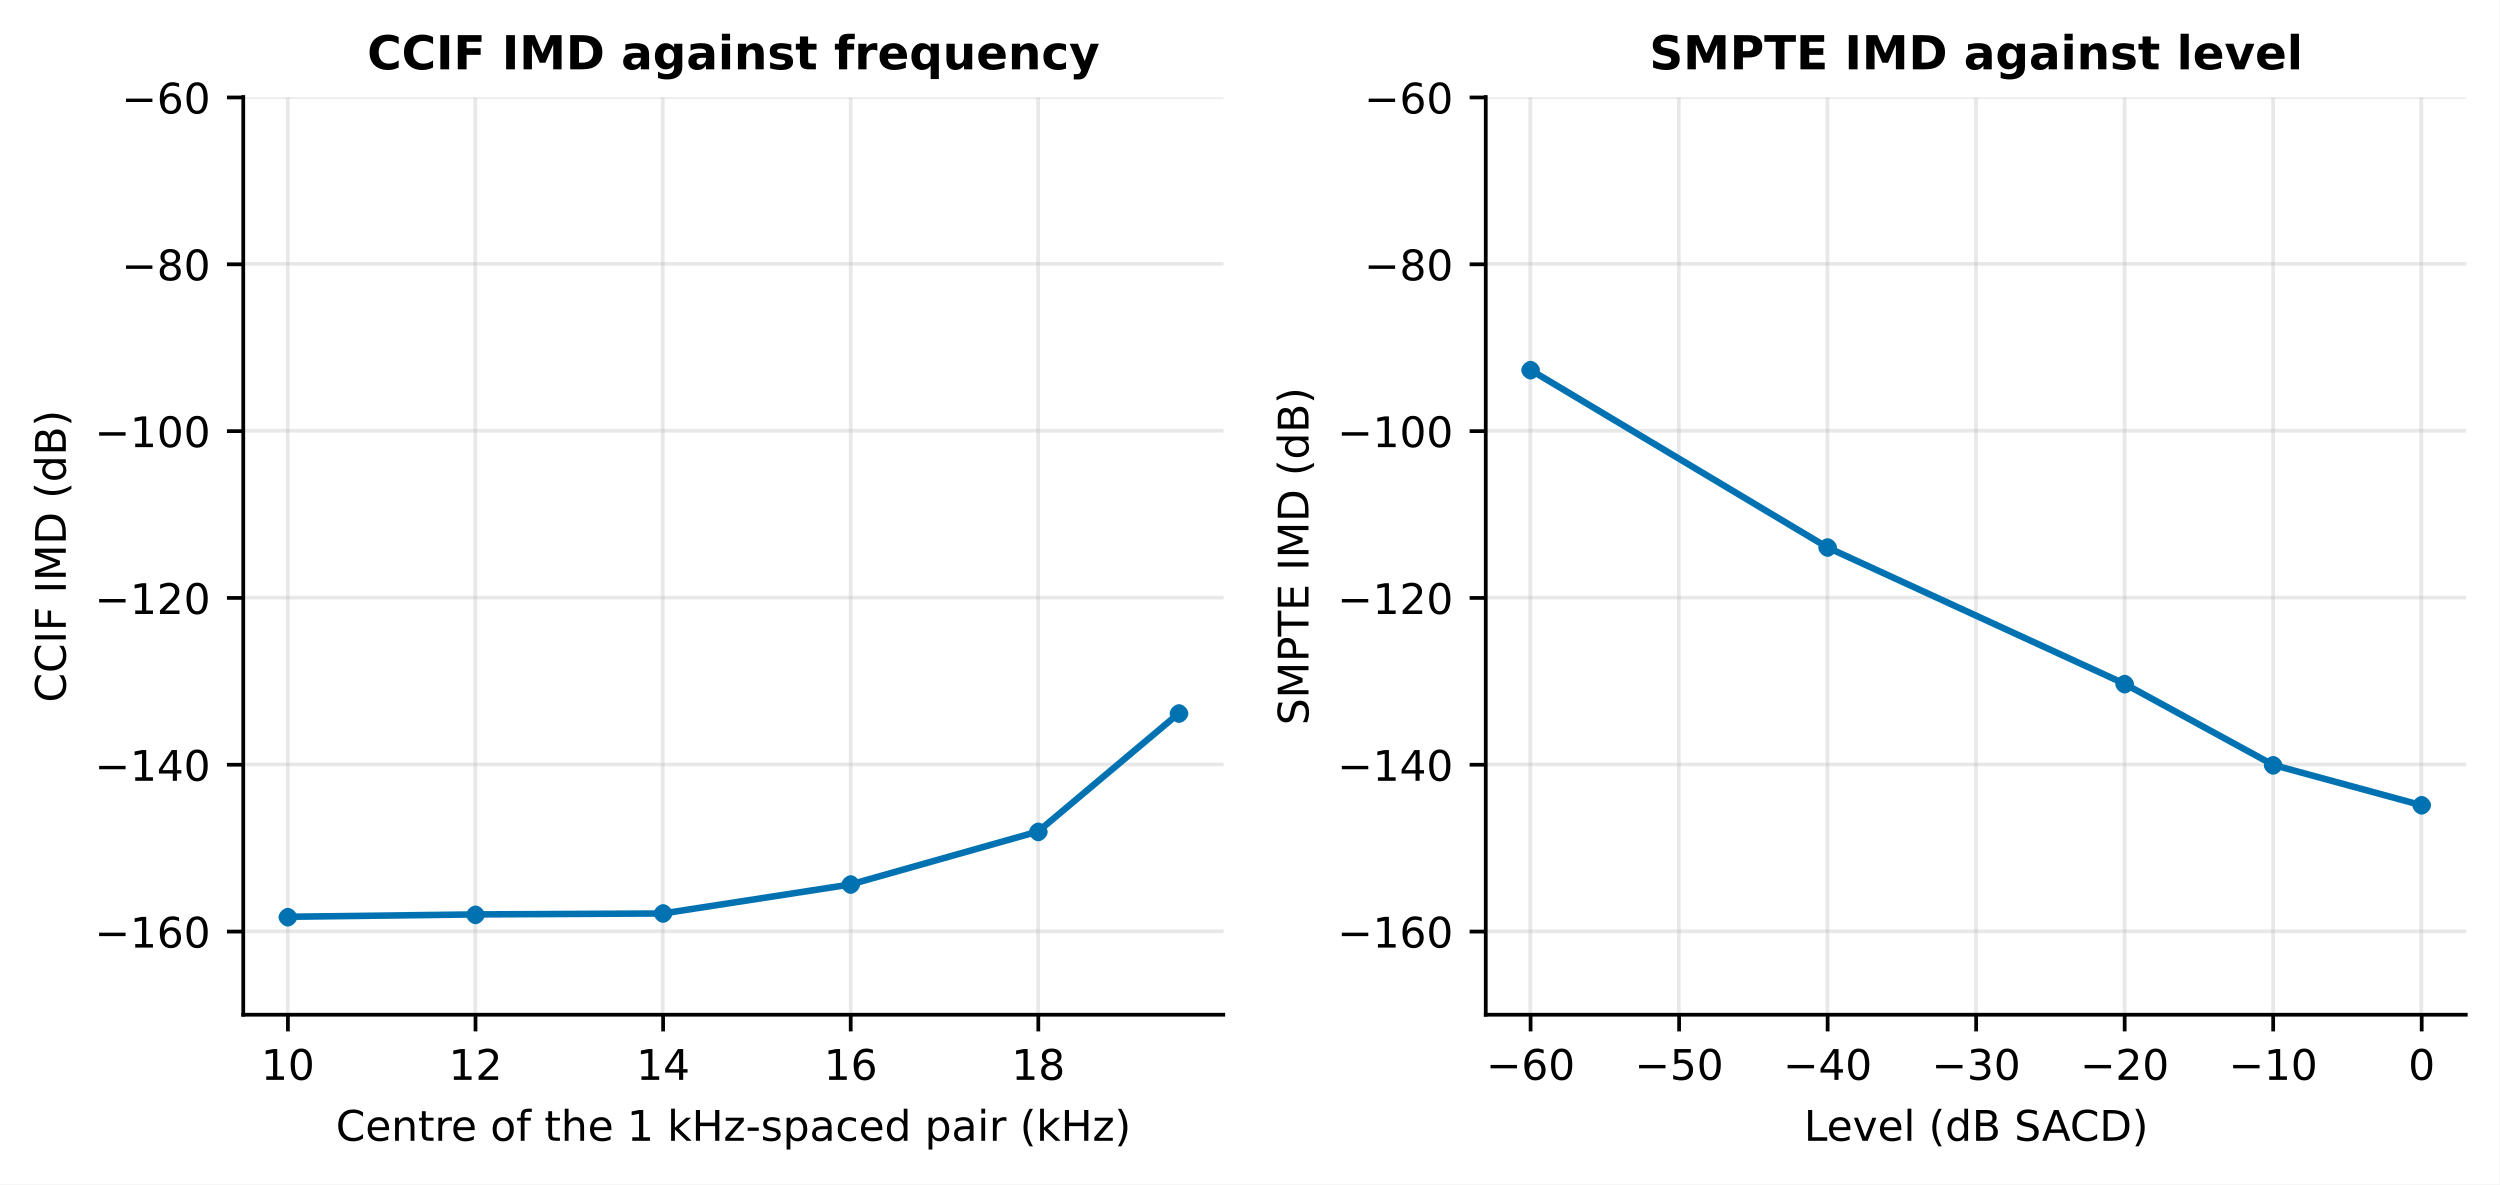
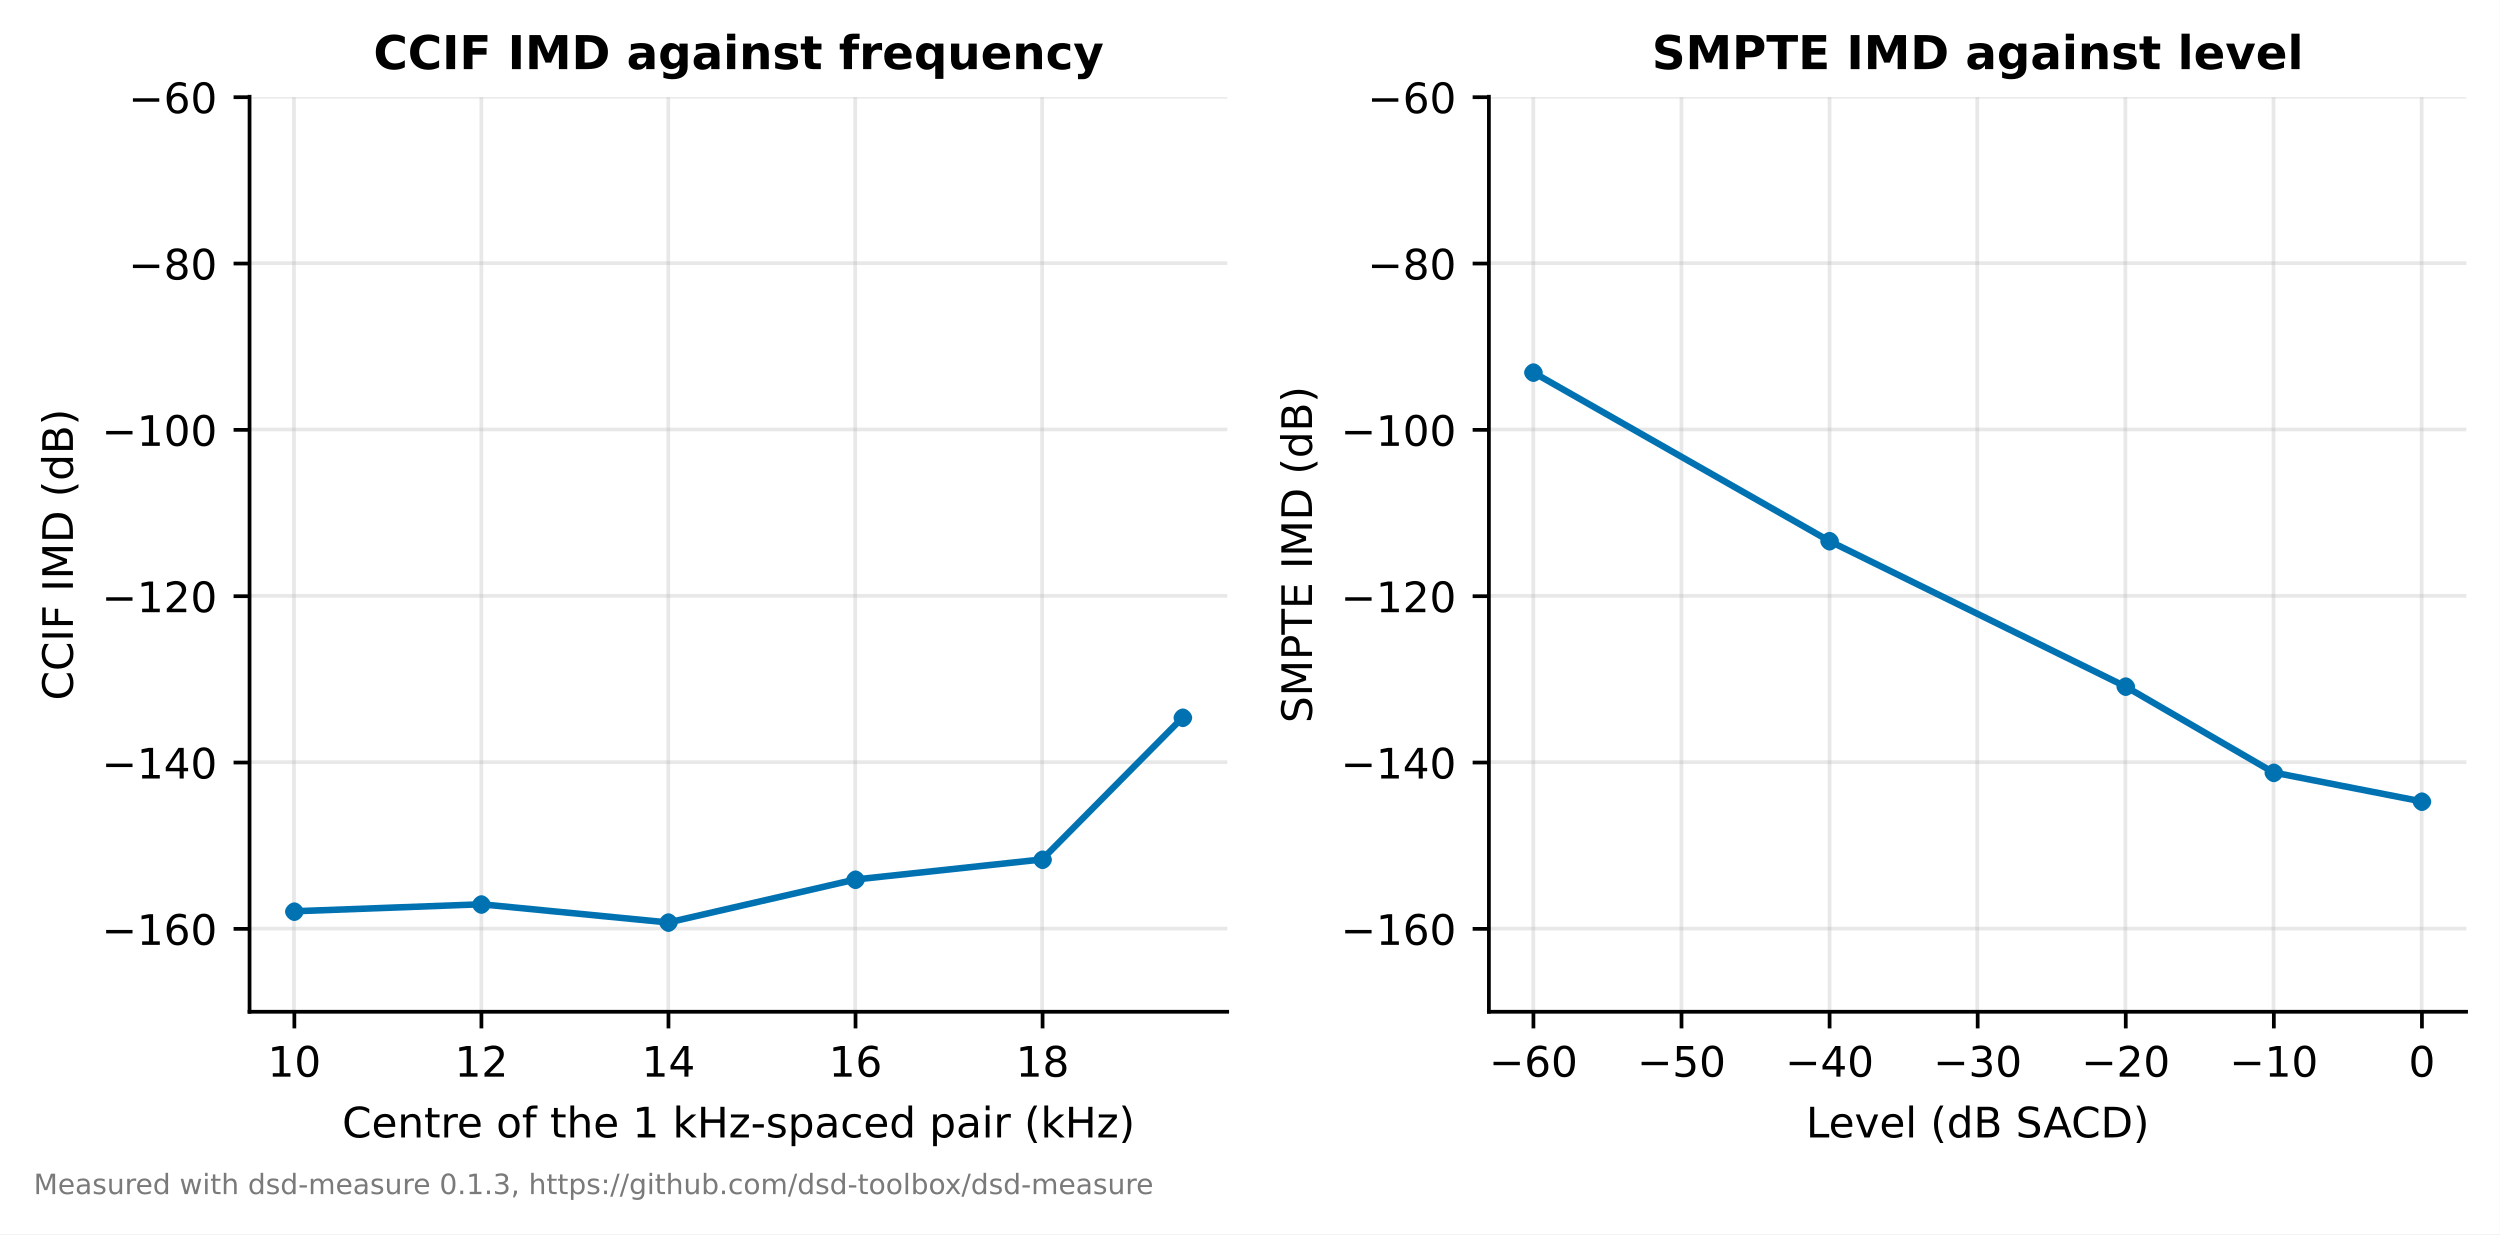
- <svg xmlns="http://www.w3.org/2000/svg" xmlns:xlink="http://www.w3.org/1999/xlink" width="533.399pt" height="252.757pt" viewBox="0 0 533.399 252.757" version="1.1">
+ <svg xmlns="http://www.w3.org/2000/svg" xmlns:xlink="http://www.w3.org/1999/xlink" width="534.96pt" height="264.159pt" viewBox="0 0 534.96 264.159" version="1.1">
  <defs>
    <style type="text/css">*{stroke-linejoin: round; stroke-linecap: butt}</style>
  </defs>
  <g id="figure_1">
    <g id="patch_1">
-       <path d="M 0 252.7  L 533.3 252.7  L 533.3 0  L 0 0  z " style="fill: #ffffff" />
+       <path d="M 0 264.1  L 534.9 264.1  L 534.9 0  L 0 0  z " style="fill: #ffffff" />
    </g>
    <g id="axes_1">
      <g id="patch_2">
-         <path d="M 51.9 216.5  L 261.0 216.5  L 261.0 20.7  L 51.9 20.7  z " style="fill: #ffffff" />
+         <path d="M 53.4 216.5  L 262.6 216.5  L 262.6 20.7  L 53.4 20.7  z " style="fill: #ffffff" />
      </g>
      <g id="matplotlib.axis_1">
        <g id="xtick_1">
          <g id="line2d_1">
-             <path d="M 61.4 216.5  L 61.4 20.7  " clip-path="url(#pa162adf656)" style="fill: none; stroke: #b0b0b0; stroke-opacity: 0.3; stroke-width: 0.8; stroke-linecap: square" />
+             <path d="M 62.9 216.5  L 62.9 20.7  " clip-path="url(#pf38946ba85)" style="fill: none; stroke: #b0b0b0; stroke-opacity: 0.3; stroke-width: 0.8; stroke-linecap: square" />
          </g>
          <g id="line2d_2">
            <defs>
              <path id="m8cd0ebf494" d="M 0 0  L 0 3.5  " style="stroke: #000000; stroke-width: 0.8" />
            </defs>
            <g>
-               <use xlink:href="#m8cd0ebf494" x="61.427" y="216.556" style="stroke: #000000; stroke-width: 0.8" />
+               <use xlink:href="#m8cd0ebf494" x="62.988" y="216.556" style="stroke: #000000; stroke-width: 0.8" />
            </g>
          </g>
          <g id="text_1">
-             <text style="font-size: 9px; font-family: 'DejaVu Sans', 'Bitstream Vera Sans', 'Computer Modern Sans Serif', 'Lucida Grande', 'Verdana', 'Geneva', 'Lucid', 'Arial', 'Helvetica', 'Avant Garde', sans-serif; text-anchor: middle" x="61.427" y="230.394" transform="rotate(-0 61.42744 230.3942)">10</text>
+             <text style="font-size: 9px; font-family: 'DejaVu Sans', 'Bitstream Vera Sans', 'Computer Modern Sans Serif', 'Lucida Grande', 'Verdana', 'Geneva', 'Lucid', 'Arial', 'Helvetica', 'Avant Garde', sans-serif; text-anchor: middle" x="62.988" y="230.394" transform="rotate(-0 62.98838 230.3942)">10</text>
          </g>
        </g>
        <g id="xtick_2">
          <g id="line2d_3">
-             <path d="M 101.4 216.5  L 101.4 20.7  " clip-path="url(#pa162adf656)" style="fill: none; stroke: #b0b0b0; stroke-opacity: 0.3; stroke-width: 0.8; stroke-linecap: square" />
+             <path d="M 103.0 216.5  L 103.0 20.7  " clip-path="url(#pf38946ba85)" style="fill: none; stroke: #b0b0b0; stroke-opacity: 0.3; stroke-width: 0.8; stroke-linecap: square" />
          </g>
          <g id="line2d_4">
            <g>
-               <use xlink:href="#m8cd0ebf494" x="101.454" y="216.556" style="stroke: #000000; stroke-width: 0.8" />
+               <use xlink:href="#m8cd0ebf494" x="103.015" y="216.556" style="stroke: #000000; stroke-width: 0.8" />
            </g>
          </g>
          <g id="text_2">
-             <text style="font-size: 9px; font-family: 'DejaVu Sans', 'Bitstream Vera Sans', 'Computer Modern Sans Serif', 'Lucida Grande', 'Verdana', 'Geneva', 'Lucid', 'Arial', 'Helvetica', 'Avant Garde', sans-serif; text-anchor: middle" x="101.454" y="230.394" transform="rotate(-0 101.4538 230.3942)">12</text>
+             <text style="font-size: 9px; font-family: 'DejaVu Sans', 'Bitstream Vera Sans', 'Computer Modern Sans Serif', 'Lucida Grande', 'Verdana', 'Geneva', 'Lucid', 'Arial', 'Helvetica', 'Avant Garde', sans-serif; text-anchor: middle" x="103.015" y="230.394" transform="rotate(-0 103.0148 230.3942)">12</text>
          </g>
        </g>
        <g id="xtick_3">
          <g id="line2d_5">
-             <path d="M 141.4 216.5  L 141.4 20.7  " clip-path="url(#pa162adf656)" style="fill: none; stroke: #b0b0b0; stroke-opacity: 0.3; stroke-width: 0.8; stroke-linecap: square" />
+             <path d="M 143.0 216.5  L 143.0 20.7  " clip-path="url(#pf38946ba85)" style="fill: none; stroke: #b0b0b0; stroke-opacity: 0.3; stroke-width: 0.8; stroke-linecap: square" />
          </g>
          <g id="line2d_6">
            <g>
-               <use xlink:href="#m8cd0ebf494" x="141.48" y="216.556" style="stroke: #000000; stroke-width: 0.8" />
+               <use xlink:href="#m8cd0ebf494" x="143.041" y="216.556" style="stroke: #000000; stroke-width: 0.8" />
            </g>
          </g>
          <g id="text_3">
-             <text style="font-size: 9px; font-family: 'DejaVu Sans', 'Bitstream Vera Sans', 'Computer Modern Sans Serif', 'Lucida Grande', 'Verdana', 'Geneva', 'Lucid', 'Arial', 'Helvetica', 'Avant Garde', sans-serif; text-anchor: middle" x="141.48" y="230.394" transform="rotate(-0 141.4802 230.3942)">14</text>
+             <text style="font-size: 9px; font-family: 'DejaVu Sans', 'Bitstream Vera Sans', 'Computer Modern Sans Serif', 'Lucida Grande', 'Verdana', 'Geneva', 'Lucid', 'Arial', 'Helvetica', 'Avant Garde', sans-serif; text-anchor: middle" x="143.041" y="230.394" transform="rotate(-0 143.0412 230.3942)">14</text>
          </g>
        </g>
        <g id="xtick_4">
          <g id="line2d_7">
-             <path d="M 181.5 216.5  L 181.5 20.7  " clip-path="url(#pa162adf656)" style="fill: none; stroke: #b0b0b0; stroke-opacity: 0.3; stroke-width: 0.8; stroke-linecap: square" />
+             <path d="M 183.0 216.5  L 183.0 20.7  " clip-path="url(#pf38946ba85)" style="fill: none; stroke: #b0b0b0; stroke-opacity: 0.3; stroke-width: 0.8; stroke-linecap: square" />
          </g>
          <g id="line2d_8">
            <g>
-               <use xlink:href="#m8cd0ebf494" x="181.507" y="216.556" style="stroke: #000000; stroke-width: 0.8" />
+               <use xlink:href="#m8cd0ebf494" x="183.068" y="216.556" style="stroke: #000000; stroke-width: 0.8" />
            </g>
          </g>
          <g id="text_4">
-             <text style="font-size: 9px; font-family: 'DejaVu Sans', 'Bitstream Vera Sans', 'Computer Modern Sans Serif', 'Lucida Grande', 'Verdana', 'Geneva', 'Lucid', 'Arial', 'Helvetica', 'Avant Garde', sans-serif; text-anchor: middle" x="181.507" y="230.394" transform="rotate(-0 181.5066 230.3942)">16</text>
+             <text style="font-size: 9px; font-family: 'DejaVu Sans', 'Bitstream Vera Sans', 'Computer Modern Sans Serif', 'Lucida Grande', 'Verdana', 'Geneva', 'Lucid', 'Arial', 'Helvetica', 'Avant Garde', sans-serif; text-anchor: middle" x="183.068" y="230.394" transform="rotate(-0 183.0675 230.3942)">16</text>
          </g>
        </g>
        <g id="xtick_5">
          <g id="line2d_9">
-             <path d="M 221.5 216.5  L 221.5 20.7  " clip-path="url(#pa162adf656)" style="fill: none; stroke: #b0b0b0; stroke-opacity: 0.3; stroke-width: 0.8; stroke-linecap: square" />
+             <path d="M 223.0 216.5  L 223.0 20.7  " clip-path="url(#pf38946ba85)" style="fill: none; stroke: #b0b0b0; stroke-opacity: 0.3; stroke-width: 0.8; stroke-linecap: square" />
          </g>
          <g id="line2d_10">
            <g>
-               <use xlink:href="#m8cd0ebf494" x="221.533" y="216.556" style="stroke: #000000; stroke-width: 0.8" />
+               <use xlink:href="#m8cd0ebf494" x="223.094" y="216.556" style="stroke: #000000; stroke-width: 0.8" />
            </g>
          </g>
          <g id="text_5">
-             <text style="font-size: 9px; font-family: 'DejaVu Sans', 'Bitstream Vera Sans', 'Computer Modern Sans Serif', 'Lucida Grande', 'Verdana', 'Geneva', 'Lucid', 'Arial', 'Helvetica', 'Avant Garde', sans-serif; text-anchor: middle" x="221.533" y="230.394" transform="rotate(-0 221.533 230.3942)">18</text>
+             <text style="font-size: 9px; font-family: 'DejaVu Sans', 'Bitstream Vera Sans', 'Computer Modern Sans Serif', 'Lucida Grande', 'Verdana', 'Geneva', 'Lucid', 'Arial', 'Helvetica', 'Avant Garde', sans-serif; text-anchor: middle" x="223.094" y="230.394" transform="rotate(-0 223.0939 230.3942)">18</text>
          </g>
        </g>
        <g id="text_6">
-           <text style="font-size: 9px; font-family: 'DejaVu Sans', 'Bitstream Vera Sans', 'Computer Modern Sans Serif', 'Lucida Grande', 'Verdana', 'Geneva', 'Lucid', 'Arial', 'Helvetica', 'Avant Garde', sans-serif; text-anchor: middle" x="156.49" y="243.395" transform="rotate(-0 156.4901 243.3949)">Centre of the 1 kHz-spaced pair (kHz)</text>
+           <text style="font-size: 9px; font-family: 'DejaVu Sans', 'Bitstream Vera Sans', 'Computer Modern Sans Serif', 'Lucida Grande', 'Verdana', 'Geneva', 'Lucid', 'Arial', 'Helvetica', 'Avant Garde', sans-serif; text-anchor: middle" x="158.051" y="243.395" transform="rotate(-0 158.0511 243.3949)">Centre of the 1 kHz-spaced pair (kHz)</text>
        </g>
      </g>
      <g id="matplotlib.axis_2">
        <g id="ytick_1">
          <g id="line2d_11">
-             <path d="M 51.9 198.7  L 261.0 198.7  " clip-path="url(#pa162adf656)" style="fill: none; stroke: #b0b0b0; stroke-opacity: 0.3; stroke-width: 0.8; stroke-linecap: square" />
+             <path d="M 53.4 198.7  L 262.6 198.7  " clip-path="url(#pf38946ba85)" style="fill: none; stroke: #b0b0b0; stroke-opacity: 0.3; stroke-width: 0.8; stroke-linecap: square" />
          </g>
          <g id="line2d_12">
            <defs>
              <path id="mc18d02b6f9" d="M 0 0  L -3.5 0  " style="stroke: #000000; stroke-width: 0.8" />
            </defs>
            <g>
-               <use xlink:href="#mc18d02b6f9" x="51.921" y="198.76" style="stroke: #000000; stroke-width: 0.8" />
+               <use xlink:href="#mc18d02b6f9" x="53.482" y="198.76" style="stroke: #000000; stroke-width: 0.8" />
            </g>
          </g>
          <g id="text_7">
-             <text style="font-size: 9px; font-family: 'DejaVu Sans', 'Bitstream Vera Sans', 'Computer Modern Sans Serif', 'Lucida Grande', 'Verdana', 'Geneva', 'Lucid', 'Arial', 'Helvetica', 'Avant Garde', sans-serif; text-anchor: end" x="44.921" y="202.179" transform="rotate(-0 44.92117 202.1791)">−160</text>
+             <text style="font-size: 9px; font-family: 'DejaVu Sans', 'Bitstream Vera Sans', 'Computer Modern Sans Serif', 'Lucida Grande', 'Verdana', 'Geneva', 'Lucid', 'Arial', 'Helvetica', 'Avant Garde', sans-serif; text-anchor: end" x="46.482" y="202.179" transform="rotate(-0 46.48211 202.1791)">−160</text>
          </g>
        </g>
        <g id="ytick_2">
          <g id="line2d_13">
-             <path d="M 51.9 163.1  L 261.0 163.1  " clip-path="url(#pa162adf656)" style="fill: none; stroke: #b0b0b0; stroke-opacity: 0.3; stroke-width: 0.8; stroke-linecap: square" />
+             <path d="M 53.4 163.1  L 262.6 163.1  " clip-path="url(#pf38946ba85)" style="fill: none; stroke: #b0b0b0; stroke-opacity: 0.3; stroke-width: 0.8; stroke-linecap: square" />
          </g>
          <g id="line2d_14">
            <g>
-               <use xlink:href="#mc18d02b6f9" x="51.921" y="163.168" style="stroke: #000000; stroke-width: 0.8" />
+               <use xlink:href="#mc18d02b6f9" x="53.482" y="163.168" style="stroke: #000000; stroke-width: 0.8" />
            </g>
          </g>
          <g id="text_8">
-             <text style="font-size: 9px; font-family: 'DejaVu Sans', 'Bitstream Vera Sans', 'Computer Modern Sans Serif', 'Lucida Grande', 'Verdana', 'Geneva', 'Lucid', 'Arial', 'Helvetica', 'Avant Garde', sans-serif; text-anchor: end" x="44.921" y="166.587" transform="rotate(-0 44.92117 166.5868)">−140</text>
+             <text style="font-size: 9px; font-family: 'DejaVu Sans', 'Bitstream Vera Sans', 'Computer Modern Sans Serif', 'Lucida Grande', 'Verdana', 'Geneva', 'Lucid', 'Arial', 'Helvetica', 'Avant Garde', sans-serif; text-anchor: end" x="46.482" y="166.587" transform="rotate(-0 46.48211 166.5868)">−140</text>
          </g>
        </g>
        <g id="ytick_3">
          <g id="line2d_15">
-             <path d="M 51.9 127.5  L 261.0 127.5  " clip-path="url(#pa162adf656)" style="fill: none; stroke: #b0b0b0; stroke-opacity: 0.3; stroke-width: 0.8; stroke-linecap: square" />
+             <path d="M 53.4 127.5  L 262.6 127.5  " clip-path="url(#pf38946ba85)" style="fill: none; stroke: #b0b0b0; stroke-opacity: 0.3; stroke-width: 0.8; stroke-linecap: square" />
          </g>
          <g id="line2d_16">
            <g>
-               <use xlink:href="#mc18d02b6f9" x="51.921" y="127.575" style="stroke: #000000; stroke-width: 0.8" />
+               <use xlink:href="#mc18d02b6f9" x="53.482" y="127.575" style="stroke: #000000; stroke-width: 0.8" />
            </g>
          </g>
          <g id="text_9">
-             <text style="font-size: 9px; font-family: 'DejaVu Sans', 'Bitstream Vera Sans', 'Computer Modern Sans Serif', 'Lucida Grande', 'Verdana', 'Geneva', 'Lucid', 'Arial', 'Helvetica', 'Avant Garde', sans-serif; text-anchor: end" x="44.921" y="130.994" transform="rotate(-0 44.92117 130.9944)">−120</text>
+             <text style="font-size: 9px; font-family: 'DejaVu Sans', 'Bitstream Vera Sans', 'Computer Modern Sans Serif', 'Lucida Grande', 'Verdana', 'Geneva', 'Lucid', 'Arial', 'Helvetica', 'Avant Garde', sans-serif; text-anchor: end" x="46.482" y="130.994" transform="rotate(-0 46.48211 130.9944)">−120</text>
          </g>
        </g>
        <g id="ytick_4">
          <g id="line2d_17">
-             <path d="M 51.9 91.9  L 261.0 91.9  " clip-path="url(#pa162adf656)" style="fill: none; stroke: #b0b0b0; stroke-opacity: 0.3; stroke-width: 0.8; stroke-linecap: square" />
+             <path d="M 53.4 91.9  L 262.6 91.9  " clip-path="url(#pf38946ba85)" style="fill: none; stroke: #b0b0b0; stroke-opacity: 0.3; stroke-width: 0.8; stroke-linecap: square" />
          </g>
          <g id="line2d_18">
            <g>
-               <use xlink:href="#mc18d02b6f9" x="51.921" y="91.983" style="stroke: #000000; stroke-width: 0.8" />
+               <use xlink:href="#mc18d02b6f9" x="53.482" y="91.983" style="stroke: #000000; stroke-width: 0.8" />
            </g>
          </g>
          <g id="text_10">
-             <text style="font-size: 9px; font-family: 'DejaVu Sans', 'Bitstream Vera Sans', 'Computer Modern Sans Serif', 'Lucida Grande', 'Verdana', 'Geneva', 'Lucid', 'Arial', 'Helvetica', 'Avant Garde', sans-serif; text-anchor: end" x="44.921" y="95.402" transform="rotate(-0 44.92117 95.40207)">−100</text>
+             <text style="font-size: 9px; font-family: 'DejaVu Sans', 'Bitstream Vera Sans', 'Computer Modern Sans Serif', 'Lucida Grande', 'Verdana', 'Geneva', 'Lucid', 'Arial', 'Helvetica', 'Avant Garde', sans-serif; text-anchor: end" x="46.482" y="95.402" transform="rotate(-0 46.48211 95.40207)">−100</text>
          </g>
        </g>
        <g id="ytick_5">
          <g id="line2d_19">
-             <path d="M 51.9 56.3  L 261.0 56.3  " clip-path="url(#pa162adf656)" style="fill: none; stroke: #b0b0b0; stroke-opacity: 0.3; stroke-width: 0.8; stroke-linecap: square" />
+             <path d="M 53.4 56.3  L 262.6 56.3  " clip-path="url(#pf38946ba85)" style="fill: none; stroke: #b0b0b0; stroke-opacity: 0.3; stroke-width: 0.8; stroke-linecap: square" />
          </g>
          <g id="line2d_20">
            <g>
-               <use xlink:href="#mc18d02b6f9" x="51.921" y="56.391" style="stroke: #000000; stroke-width: 0.8" />
+               <use xlink:href="#mc18d02b6f9" x="53.482" y="56.391" style="stroke: #000000; stroke-width: 0.8" />
            </g>
          </g>
          <g id="text_11">
-             <text style="font-size: 9px; font-family: 'DejaVu Sans', 'Bitstream Vera Sans', 'Computer Modern Sans Serif', 'Lucida Grande', 'Verdana', 'Geneva', 'Lucid', 'Arial', 'Helvetica', 'Avant Garde', sans-serif; text-anchor: end" x="44.921" y="59.81" transform="rotate(-0 44.92117 59.80973)">−80</text>
+             <text style="font-size: 9px; font-family: 'DejaVu Sans', 'Bitstream Vera Sans', 'Computer Modern Sans Serif', 'Lucida Grande', 'Verdana', 'Geneva', 'Lucid', 'Arial', 'Helvetica', 'Avant Garde', sans-serif; text-anchor: end" x="46.482" y="59.81" transform="rotate(-0 46.48211 59.80973)">−80</text>
          </g>
        </g>
        <g id="ytick_6">
          <g id="line2d_21">
-             <path d="M 51.9 20.7  L 261.0 20.7  " clip-path="url(#pa162adf656)" style="fill: none; stroke: #b0b0b0; stroke-opacity: 0.3; stroke-width: 0.8; stroke-linecap: square" />
+             <path d="M 53.4 20.7  L 262.6 20.7  " clip-path="url(#pf38946ba85)" style="fill: none; stroke: #b0b0b0; stroke-opacity: 0.3; stroke-width: 0.8; stroke-linecap: square" />
          </g>
          <g id="line2d_22">
            <g>
-               <use xlink:href="#mc18d02b6f9" x="51.921" y="20.798" style="stroke: #000000; stroke-width: 0.8" />
+               <use xlink:href="#mc18d02b6f9" x="53.482" y="20.798" style="stroke: #000000; stroke-width: 0.8" />
            </g>
          </g>
          <g id="text_12">
-             <text style="font-size: 9px; font-family: 'DejaVu Sans', 'Bitstream Vera Sans', 'Computer Modern Sans Serif', 'Lucida Grande', 'Verdana', 'Geneva', 'Lucid', 'Arial', 'Helvetica', 'Avant Garde', sans-serif; text-anchor: end" x="44.921" y="24.217" transform="rotate(-0 44.92117 24.21738)">−60</text>
+             <text style="font-size: 9px; font-family: 'DejaVu Sans', 'Bitstream Vera Sans', 'Computer Modern Sans Serif', 'Lucida Grande', 'Verdana', 'Geneva', 'Lucid', 'Arial', 'Helvetica', 'Avant Garde', sans-serif; text-anchor: end" x="46.482" y="24.217" transform="rotate(-0 46.48211 24.21738)">−60</text>
          </g>
        </g>
        <g id="text_13">
-           <text style="font-size: 9px; font-family: 'DejaVu Sans', 'Bitstream Vera Sans', 'Computer Modern Sans Serif', 'Lucida Grande', 'Verdana', 'Geneva', 'Lucid', 'Arial', 'Helvetica', 'Avant Garde', sans-serif; text-anchor: middle" x="14.039" y="118.677" transform="rotate(-90 14.03859 118.6774)">CCIF IMD (dB)</text>
+           <text style="font-size: 9px; font-family: 'DejaVu Sans', 'Bitstream Vera Sans', 'Computer Modern Sans Serif', 'Lucida Grande', 'Verdana', 'Geneva', 'Lucid', 'Arial', 'Helvetica', 'Avant Garde', sans-serif; text-anchor: middle" x="15.6" y="118.677" transform="rotate(-90 15.59953 118.6774)">CCIF IMD (dB)</text>
        </g>
      </g>
      <g id="line2d_23">
-         <path d="M 61.4 195.6  L 101.4 195.1  L 141.4 194.9  L 181.5 188.7  L 221.5 177.4  L 251.5 152.2  " clip-path="url(#pa162adf656)" style="fill: none; stroke: #0072b2; stroke-width: 1.4; stroke-linecap: square" />
+         <path d="M 62.9 195.0  L 103.0 193.5  L 143.0 197.4  L 183.0 188.2  L 223.0 183.9  L 253.1 153.5  " clip-path="url(#pf38946ba85)" style="fill: none; stroke: #0072b2; stroke-width: 1.4; stroke-linecap: square" />
        <defs>
          <path id="m65cd096fe2" d="M 0 1.5  C 0.3 1.5 0.7 1.3 1.0 1.0  C 1.3 0.7 1.5 0.3 1.5 0  C 1.5 -0.3 1.3 -0.7 1.0 -1.0  C 0.7 -1.3 0.3 -1.5 0 -1.5  C -0.3 -1.5 -0.7 -1.3 -1.0 -1.0  C -1.3 -0.7 -1.5 -0.3 -1.5 0  C -1.5 0.3 -1.3 0.7 -1.0 1.0  C -0.7 1.3 -0.3 1.5 0 1.5  z " style="stroke: #0072b2" />
        </defs>
-         <g clip-path="url(#pa162adf656)">
-           <use xlink:href="#m65cd096fe2" x="61.427" y="195.695" style="fill: #0072b2; stroke: #0072b2" />
-           <use xlink:href="#m65cd096fe2" x="101.454" y="195.193" style="fill: #0072b2; stroke: #0072b2" />
-           <use xlink:href="#m65cd096fe2" x="141.48" y="194.9" style="fill: #0072b2; stroke: #0072b2" />
-           <use xlink:href="#m65cd096fe2" x="181.507" y="188.728" style="fill: #0072b2; stroke: #0072b2" />
-           <use xlink:href="#m65cd096fe2" x="221.533" y="177.498" style="fill: #0072b2; stroke: #0072b2" />
-           <use xlink:href="#m65cd096fe2" x="251.553" y="152.238" style="fill: #0072b2; stroke: #0072b2" />
+         <g clip-path="url(#pf38946ba85)">
+           <use xlink:href="#m65cd096fe2" x="62.988" y="195.084" style="fill: #0072b2; stroke: #0072b2" />
+           <use xlink:href="#m65cd096fe2" x="103.015" y="193.558" style="fill: #0072b2; stroke: #0072b2" />
+           <use xlink:href="#m65cd096fe2" x="143.041" y="197.425" style="fill: #0072b2; stroke: #0072b2" />
+           <use xlink:href="#m65cd096fe2" x="183.068" y="188.257" style="fill: #0072b2; stroke: #0072b2" />
+           <use xlink:href="#m65cd096fe2" x="223.094" y="183.984" style="fill: #0072b2; stroke: #0072b2" />
+           <use xlink:href="#m65cd096fe2" x="253.114" y="153.598" style="fill: #0072b2; stroke: #0072b2" />
        </g>
      </g>
      <g id="patch_3">
-         <path d="M 51.9 216.5  L 51.9 20.7  " style="fill: none; stroke: #000000; stroke-width: 0.8; stroke-linejoin: miter; stroke-linecap: square" />
+         <path d="M 53.4 216.5  L 53.4 20.7  " style="fill: none; stroke: #000000; stroke-width: 0.8; stroke-linejoin: miter; stroke-linecap: square" />
      </g>
      <g id="patch_4">
-         <path d="M 51.9 216.5  L 261.0 216.5  " style="fill: none; stroke: #000000; stroke-width: 0.8; stroke-linejoin: miter; stroke-linecap: square" />
+         <path d="M 53.4 216.5  L 262.6 216.5  " style="fill: none; stroke: #000000; stroke-width: 0.8; stroke-linejoin: miter; stroke-linecap: square" />
      </g>
      <g id="text_14">
-         <text style="font-weight: 700; font-size: 10px; font-family: 'DejaVu Sans', 'Bitstream Vera Sans', 'Computer Modern Sans Serif', 'Lucida Grande', 'Verdana', 'Geneva', 'Lucid', 'Arial', 'Helvetica', 'Avant Garde', sans-serif; text-anchor: middle" x="156.49" y="14.798" transform="rotate(-0 156.4901 14.79844)">CCIF IMD against frequency</text>
+         <text style="font-weight: 700; font-size: 10px; font-family: 'DejaVu Sans', 'Bitstream Vera Sans', 'Computer Modern Sans Serif', 'Lucida Grande', 'Verdana', 'Geneva', 'Lucid', 'Arial', 'Helvetica', 'Avant Garde', sans-serif; text-anchor: middle" x="158.051" y="14.798" transform="rotate(-0 158.0511 14.79844)">CCIF IMD against frequency</text>
      </g>
    </g>
    <g id="axes_2">
      <g id="patch_5">
-         <path d="M 317.0 216.5  L 526.1 216.5  L 526.1 20.7  L 317.0 20.7  z " style="fill: #ffffff" />
+         <path d="M 318.6 216.5  L 527.7 216.5  L 527.7 20.7  L 318.6 20.7  z " style="fill: #ffffff" />
      </g>
      <g id="matplotlib.axis_3">
        <g id="xtick_6">
          <g id="line2d_24">
-             <path d="M 326.5 216.5  L 326.5 20.7  " clip-path="url(#pe4a88cfa54)" style="fill: none; stroke: #b0b0b0; stroke-opacity: 0.3; stroke-width: 0.8; stroke-linecap: square" />
+             <path d="M 328.1 216.5  L 328.1 20.7  " clip-path="url(#p9562fba724)" style="fill: none; stroke: #b0b0b0; stroke-opacity: 0.3; stroke-width: 0.8; stroke-linecap: square" />
          </g>
          <g id="line2d_25">
            <g>
-               <use xlink:href="#m8cd0ebf494" x="326.567" y="216.556" style="stroke: #000000; stroke-width: 0.8" />
+               <use xlink:href="#m8cd0ebf494" x="328.128" y="216.556" style="stroke: #000000; stroke-width: 0.8" />
            </g>
          </g>
          <g id="text_15">
-             <text style="font-size: 9px; font-family: 'DejaVu Sans', 'Bitstream Vera Sans', 'Computer Modern Sans Serif', 'Lucida Grande', 'Verdana', 'Geneva', 'Lucid', 'Arial', 'Helvetica', 'Avant Garde', sans-serif; text-anchor: middle" x="326.567" y="230.394" transform="rotate(-0 326.5674 230.3942)">−60</text>
+             <text style="font-size: 9px; font-family: 'DejaVu Sans', 'Bitstream Vera Sans', 'Computer Modern Sans Serif', 'Lucida Grande', 'Verdana', 'Geneva', 'Lucid', 'Arial', 'Helvetica', 'Avant Garde', sans-serif; text-anchor: middle" x="328.128" y="230.394" transform="rotate(-0 328.1284 230.3942)">−60</text>
          </g>
        </g>
        <g id="xtick_7">
          <g id="line2d_26">
-             <path d="M 358.2 216.5  L 358.2 20.7  " clip-path="url(#pe4a88cfa54)" style="fill: none; stroke: #b0b0b0; stroke-opacity: 0.3; stroke-width: 0.8; stroke-linecap: square" />
+             <path d="M 359.8 216.5  L 359.8 20.7  " clip-path="url(#p9562fba724)" style="fill: none; stroke: #b0b0b0; stroke-opacity: 0.3; stroke-width: 0.8; stroke-linecap: square" />
          </g>
          <g id="line2d_27">
            <g>
-               <use xlink:href="#m8cd0ebf494" x="358.255" y="216.556" style="stroke: #000000; stroke-width: 0.8" />
+               <use xlink:href="#m8cd0ebf494" x="359.816" y="216.556" style="stroke: #000000; stroke-width: 0.8" />
            </g>
          </g>
          <g id="text_16">
-             <text style="font-size: 9px; font-family: 'DejaVu Sans', 'Bitstream Vera Sans', 'Computer Modern Sans Serif', 'Lucida Grande', 'Verdana', 'Geneva', 'Lucid', 'Arial', 'Helvetica', 'Avant Garde', sans-serif; text-anchor: middle" x="358.255" y="230.394" transform="rotate(-0 358.255 230.3942)">−50</text>
+             <text style="font-size: 9px; font-family: 'DejaVu Sans', 'Bitstream Vera Sans', 'Computer Modern Sans Serif', 'Lucida Grande', 'Verdana', 'Geneva', 'Lucid', 'Arial', 'Helvetica', 'Avant Garde', sans-serif; text-anchor: middle" x="359.816" y="230.394" transform="rotate(-0 359.8159 230.3942)">−50</text>
          </g>
        </g>
        <g id="xtick_8">
          <g id="line2d_28">
-             <path d="M 389.9 216.5  L 389.9 20.7  " clip-path="url(#pe4a88cfa54)" style="fill: none; stroke: #b0b0b0; stroke-opacity: 0.3; stroke-width: 0.8; stroke-linecap: square" />
+             <path d="M 391.5 216.5  L 391.5 20.7  " clip-path="url(#p9562fba724)" style="fill: none; stroke: #b0b0b0; stroke-opacity: 0.3; stroke-width: 0.8; stroke-linecap: square" />
          </g>
          <g id="line2d_29">
            <g>
-               <use xlink:href="#m8cd0ebf494" x="389.943" y="216.556" style="stroke: #000000; stroke-width: 0.8" />
+               <use xlink:href="#m8cd0ebf494" x="391.503" y="216.556" style="stroke: #000000; stroke-width: 0.8" />
            </g>
          </g>
          <g id="text_17">
-             <text style="font-size: 9px; font-family: 'DejaVu Sans', 'Bitstream Vera Sans', 'Computer Modern Sans Serif', 'Lucida Grande', 'Verdana', 'Geneva', 'Lucid', 'Arial', 'Helvetica', 'Avant Garde', sans-serif; text-anchor: middle" x="389.943" y="230.394" transform="rotate(-0 389.9426 230.3942)">−40</text>
+             <text style="font-size: 9px; font-family: 'DejaVu Sans', 'Bitstream Vera Sans', 'Computer Modern Sans Serif', 'Lucida Grande', 'Verdana', 'Geneva', 'Lucid', 'Arial', 'Helvetica', 'Avant Garde', sans-serif; text-anchor: middle" x="391.503" y="230.394" transform="rotate(-0 391.5035 230.3942)">−40</text>
          </g>
        </g>
        <g id="xtick_9">
          <g id="line2d_30">
-             <path d="M 421.6 216.5  L 421.6 20.7  " clip-path="url(#pe4a88cfa54)" style="fill: none; stroke: #b0b0b0; stroke-opacity: 0.3; stroke-width: 0.8; stroke-linecap: square" />
+             <path d="M 423.1 216.5  L 423.1 20.7  " clip-path="url(#p9562fba724)" style="fill: none; stroke: #b0b0b0; stroke-opacity: 0.3; stroke-width: 0.8; stroke-linecap: square" />
          </g>
          <g id="line2d_31">
            <g>
-               <use xlink:href="#m8cd0ebf494" x="421.63" y="216.556" style="stroke: #000000; stroke-width: 0.8" />
+               <use xlink:href="#m8cd0ebf494" x="423.191" y="216.556" style="stroke: #000000; stroke-width: 0.8" />
            </g>
          </g>
          <g id="text_18">
-             <text style="font-size: 9px; font-family: 'DejaVu Sans', 'Bitstream Vera Sans', 'Computer Modern Sans Serif', 'Lucida Grande', 'Verdana', 'Geneva', 'Lucid', 'Arial', 'Helvetica', 'Avant Garde', sans-serif; text-anchor: middle" x="421.63" y="230.394" transform="rotate(-0 421.6301 230.3942)">−30</text>
+             <text style="font-size: 9px; font-family: 'DejaVu Sans', 'Bitstream Vera Sans', 'Computer Modern Sans Serif', 'Lucida Grande', 'Verdana', 'Geneva', 'Lucid', 'Arial', 'Helvetica', 'Avant Garde', sans-serif; text-anchor: middle" x="423.191" y="230.394" transform="rotate(-0 423.1911 230.3942)">−30</text>
          </g>
        </g>
        <g id="xtick_10">
          <g id="line2d_32">
-             <path d="M 453.3 216.5  L 453.3 20.7  " clip-path="url(#pe4a88cfa54)" style="fill: none; stroke: #b0b0b0; stroke-opacity: 0.3; stroke-width: 0.8; stroke-linecap: square" />
+             <path d="M 454.8 216.5  L 454.8 20.7  " clip-path="url(#p9562fba724)" style="fill: none; stroke: #b0b0b0; stroke-opacity: 0.3; stroke-width: 0.8; stroke-linecap: square" />
          </g>
          <g id="line2d_33">
            <g>
-               <use xlink:href="#m8cd0ebf494" x="453.318" y="216.556" style="stroke: #000000; stroke-width: 0.8" />
+               <use xlink:href="#m8cd0ebf494" x="454.879" y="216.556" style="stroke: #000000; stroke-width: 0.8" />
            </g>
          </g>
          <g id="text_19">
-             <text style="font-size: 9px; font-family: 'DejaVu Sans', 'Bitstream Vera Sans', 'Computer Modern Sans Serif', 'Lucida Grande', 'Verdana', 'Geneva', 'Lucid', 'Arial', 'Helvetica', 'Avant Garde', sans-serif; text-anchor: middle" x="453.318" y="230.394" transform="rotate(-0 453.3177 230.3942)">−20</text>
+             <text style="font-size: 9px; font-family: 'DejaVu Sans', 'Bitstream Vera Sans', 'Computer Modern Sans Serif', 'Lucida Grande', 'Verdana', 'Geneva', 'Lucid', 'Arial', 'Helvetica', 'Avant Garde', sans-serif; text-anchor: middle" x="454.879" y="230.394" transform="rotate(-0 454.8786 230.3942)">−20</text>
          </g>
        </g>
        <g id="xtick_11">
          <g id="line2d_34">
-             <path d="M 485.0 216.5  L 485.0 20.7  " clip-path="url(#pe4a88cfa54)" style="fill: none; stroke: #b0b0b0; stroke-opacity: 0.3; stroke-width: 0.8; stroke-linecap: square" />
+             <path d="M 486.5 216.5  L 486.5 20.7  " clip-path="url(#p9562fba724)" style="fill: none; stroke: #b0b0b0; stroke-opacity: 0.3; stroke-width: 0.8; stroke-linecap: square" />
          </g>
          <g id="line2d_35">
            <g>
-               <use xlink:href="#m8cd0ebf494" x="485.005" y="216.556" style="stroke: #000000; stroke-width: 0.8" />
+               <use xlink:href="#m8cd0ebf494" x="486.566" y="216.556" style="stroke: #000000; stroke-width: 0.8" />
            </g>
          </g>
          <g id="text_20">
-             <text style="font-size: 9px; font-family: 'DejaVu Sans', 'Bitstream Vera Sans', 'Computer Modern Sans Serif', 'Lucida Grande', 'Verdana', 'Geneva', 'Lucid', 'Arial', 'Helvetica', 'Avant Garde', sans-serif; text-anchor: middle" x="485.005" y="230.394" transform="rotate(-0 485.0052 230.3942)">−10</text>
+             <text style="font-size: 9px; font-family: 'DejaVu Sans', 'Bitstream Vera Sans', 'Computer Modern Sans Serif', 'Lucida Grande', 'Verdana', 'Geneva', 'Lucid', 'Arial', 'Helvetica', 'Avant Garde', sans-serif; text-anchor: middle" x="486.566" y="230.394" transform="rotate(-0 486.5662 230.3942)">−10</text>
          </g>
        </g>
        <g id="xtick_12">
          <g id="line2d_36">
-             <path d="M 516.6 216.5  L 516.6 20.7  " clip-path="url(#pe4a88cfa54)" style="fill: none; stroke: #b0b0b0; stroke-opacity: 0.3; stroke-width: 0.8; stroke-linecap: square" />
+             <path d="M 518.2 216.5  L 518.2 20.7  " clip-path="url(#p9562fba724)" style="fill: none; stroke: #b0b0b0; stroke-opacity: 0.3; stroke-width: 0.8; stroke-linecap: square" />
          </g>
          <g id="line2d_37">
            <g>
-               <use xlink:href="#m8cd0ebf494" x="516.693" y="216.556" style="stroke: #000000; stroke-width: 0.8" />
+               <use xlink:href="#m8cd0ebf494" x="518.254" y="216.556" style="stroke: #000000; stroke-width: 0.8" />
            </g>
          </g>
          <g id="text_21">
-             <text style="font-size: 9px; font-family: 'DejaVu Sans', 'Bitstream Vera Sans', 'Computer Modern Sans Serif', 'Lucida Grande', 'Verdana', 'Geneva', 'Lucid', 'Arial', 'Helvetica', 'Avant Garde', sans-serif; text-anchor: middle" x="516.693" y="230.394" transform="rotate(-0 516.6928 230.3942)">0</text>
+             <text style="font-size: 9px; font-family: 'DejaVu Sans', 'Bitstream Vera Sans', 'Computer Modern Sans Serif', 'Lucida Grande', 'Verdana', 'Geneva', 'Lucid', 'Arial', 'Helvetica', 'Avant Garde', sans-serif; text-anchor: middle" x="518.254" y="230.394" transform="rotate(-0 518.2537 230.3942)">0</text>
          </g>
        </g>
        <g id="text_22">
-           <text style="font-size: 9px; font-family: 'DejaVu Sans', 'Bitstream Vera Sans', 'Computer Modern Sans Serif', 'Lucida Grande', 'Verdana', 'Geneva', 'Lucid', 'Arial', 'Helvetica', 'Avant Garde', sans-serif; text-anchor: middle" x="421.63" y="243.395" transform="rotate(-0 421.6301 243.3949)">Level (dB SACD)</text>
+           <text style="font-size: 9px; font-family: 'DejaVu Sans', 'Bitstream Vera Sans', 'Computer Modern Sans Serif', 'Lucida Grande', 'Verdana', 'Geneva', 'Lucid', 'Arial', 'Helvetica', 'Avant Garde', sans-serif; text-anchor: middle" x="423.191" y="243.395" transform="rotate(-0 423.1911 243.3949)">Level (dB SACD)</text>
        </g>
      </g>
      <g id="matplotlib.axis_4">
        <g id="ytick_7">
          <g id="line2d_38">
-             <path d="M 317.0 198.7  L 526.1 198.7  " clip-path="url(#pe4a88cfa54)" style="fill: none; stroke: #b0b0b0; stroke-opacity: 0.3; stroke-width: 0.8; stroke-linecap: square" />
+             <path d="M 318.6 198.7  L 527.7 198.7  " clip-path="url(#p9562fba724)" style="fill: none; stroke: #b0b0b0; stroke-opacity: 0.3; stroke-width: 0.8; stroke-linecap: square" />
          </g>
          <g id="line2d_39">
            <g>
-               <use xlink:href="#mc18d02b6f9" x="317.061" y="198.76" style="stroke: #000000; stroke-width: 0.8" />
+               <use xlink:href="#mc18d02b6f9" x="318.622" y="198.76" style="stroke: #000000; stroke-width: 0.8" />
            </g>
          </g>
          <g id="text_23">
-             <text style="font-size: 9px; font-family: 'DejaVu Sans', 'Bitstream Vera Sans', 'Computer Modern Sans Serif', 'Lucida Grande', 'Verdana', 'Geneva', 'Lucid', 'Arial', 'Helvetica', 'Avant Garde', sans-serif; text-anchor: end" x="310.061" y="202.179" transform="rotate(-0 310.0612 202.1791)">−160</text>
+             <text style="font-size: 9px; font-family: 'DejaVu Sans', 'Bitstream Vera Sans', 'Computer Modern Sans Serif', 'Lucida Grande', 'Verdana', 'Geneva', 'Lucid', 'Arial', 'Helvetica', 'Avant Garde', sans-serif; text-anchor: end" x="311.622" y="202.179" transform="rotate(-0 311.6221 202.1791)">−160</text>
          </g>
        </g>
        <g id="ytick_8">
          <g id="line2d_40">
-             <path d="M 317.0 163.1  L 526.1 163.1  " clip-path="url(#pe4a88cfa54)" style="fill: none; stroke: #b0b0b0; stroke-opacity: 0.3; stroke-width: 0.8; stroke-linecap: square" />
+             <path d="M 318.6 163.1  L 527.7 163.1  " clip-path="url(#p9562fba724)" style="fill: none; stroke: #b0b0b0; stroke-opacity: 0.3; stroke-width: 0.8; stroke-linecap: square" />
          </g>
          <g id="line2d_41">
            <g>
-               <use xlink:href="#mc18d02b6f9" x="317.061" y="163.168" style="stroke: #000000; stroke-width: 0.8" />
+               <use xlink:href="#mc18d02b6f9" x="318.622" y="163.168" style="stroke: #000000; stroke-width: 0.8" />
            </g>
          </g>
          <g id="text_24">
-             <text style="font-size: 9px; font-family: 'DejaVu Sans', 'Bitstream Vera Sans', 'Computer Modern Sans Serif', 'Lucida Grande', 'Verdana', 'Geneva', 'Lucid', 'Arial', 'Helvetica', 'Avant Garde', sans-serif; text-anchor: end" x="310.061" y="166.587" transform="rotate(-0 310.0612 166.5868)">−140</text>
+             <text style="font-size: 9px; font-family: 'DejaVu Sans', 'Bitstream Vera Sans', 'Computer Modern Sans Serif', 'Lucida Grande', 'Verdana', 'Geneva', 'Lucid', 'Arial', 'Helvetica', 'Avant Garde', sans-serif; text-anchor: end" x="311.622" y="166.587" transform="rotate(-0 311.6221 166.5868)">−140</text>
          </g>
        </g>
        <g id="ytick_9">
          <g id="line2d_42">
-             <path d="M 317.0 127.5  L 526.1 127.5  " clip-path="url(#pe4a88cfa54)" style="fill: none; stroke: #b0b0b0; stroke-opacity: 0.3; stroke-width: 0.8; stroke-linecap: square" />
+             <path d="M 318.6 127.5  L 527.7 127.5  " clip-path="url(#p9562fba724)" style="fill: none; stroke: #b0b0b0; stroke-opacity: 0.3; stroke-width: 0.8; stroke-linecap: square" />
          </g>
          <g id="line2d_43">
            <g>
-               <use xlink:href="#mc18d02b6f9" x="317.061" y="127.575" style="stroke: #000000; stroke-width: 0.8" />
+               <use xlink:href="#mc18d02b6f9" x="318.622" y="127.575" style="stroke: #000000; stroke-width: 0.8" />
            </g>
          </g>
          <g id="text_25">
-             <text style="font-size: 9px; font-family: 'DejaVu Sans', 'Bitstream Vera Sans', 'Computer Modern Sans Serif', 'Lucida Grande', 'Verdana', 'Geneva', 'Lucid', 'Arial', 'Helvetica', 'Avant Garde', sans-serif; text-anchor: end" x="310.061" y="130.994" transform="rotate(-0 310.0612 130.9944)">−120</text>
+             <text style="font-size: 9px; font-family: 'DejaVu Sans', 'Bitstream Vera Sans', 'Computer Modern Sans Serif', 'Lucida Grande', 'Verdana', 'Geneva', 'Lucid', 'Arial', 'Helvetica', 'Avant Garde', sans-serif; text-anchor: end" x="311.622" y="130.994" transform="rotate(-0 311.6221 130.9944)">−120</text>
          </g>
        </g>
        <g id="ytick_10">
          <g id="line2d_44">
-             <path d="M 317.0 91.9  L 526.1 91.9  " clip-path="url(#pe4a88cfa54)" style="fill: none; stroke: #b0b0b0; stroke-opacity: 0.3; stroke-width: 0.8; stroke-linecap: square" />
+             <path d="M 318.6 91.9  L 527.7 91.9  " clip-path="url(#p9562fba724)" style="fill: none; stroke: #b0b0b0; stroke-opacity: 0.3; stroke-width: 0.8; stroke-linecap: square" />
          </g>
          <g id="line2d_45">
            <g>
-               <use xlink:href="#mc18d02b6f9" x="317.061" y="91.983" style="stroke: #000000; stroke-width: 0.8" />
+               <use xlink:href="#mc18d02b6f9" x="318.622" y="91.983" style="stroke: #000000; stroke-width: 0.8" />
            </g>
          </g>
          <g id="text_26">
-             <text style="font-size: 9px; font-family: 'DejaVu Sans', 'Bitstream Vera Sans', 'Computer Modern Sans Serif', 'Lucida Grande', 'Verdana', 'Geneva', 'Lucid', 'Arial', 'Helvetica', 'Avant Garde', sans-serif; text-anchor: end" x="310.061" y="95.402" transform="rotate(-0 310.0612 95.40207)">−100</text>
+             <text style="font-size: 9px; font-family: 'DejaVu Sans', 'Bitstream Vera Sans', 'Computer Modern Sans Serif', 'Lucida Grande', 'Verdana', 'Geneva', 'Lucid', 'Arial', 'Helvetica', 'Avant Garde', sans-serif; text-anchor: end" x="311.622" y="95.402" transform="rotate(-0 311.6221 95.40207)">−100</text>
          </g>
        </g>
        <g id="ytick_11">
          <g id="line2d_46">
-             <path d="M 317.0 56.3  L 526.1 56.3  " clip-path="url(#pe4a88cfa54)" style="fill: none; stroke: #b0b0b0; stroke-opacity: 0.3; stroke-width: 0.8; stroke-linecap: square" />
+             <path d="M 318.6 56.3  L 527.7 56.3  " clip-path="url(#p9562fba724)" style="fill: none; stroke: #b0b0b0; stroke-opacity: 0.3; stroke-width: 0.8; stroke-linecap: square" />
          </g>
          <g id="line2d_47">
            <g>
-               <use xlink:href="#mc18d02b6f9" x="317.061" y="56.391" style="stroke: #000000; stroke-width: 0.8" />
+               <use xlink:href="#mc18d02b6f9" x="318.622" y="56.391" style="stroke: #000000; stroke-width: 0.8" />
            </g>
          </g>
          <g id="text_27">
-             <text style="font-size: 9px; font-family: 'DejaVu Sans', 'Bitstream Vera Sans', 'Computer Modern Sans Serif', 'Lucida Grande', 'Verdana', 'Geneva', 'Lucid', 'Arial', 'Helvetica', 'Avant Garde', sans-serif; text-anchor: end" x="310.061" y="59.81" transform="rotate(-0 310.0612 59.80973)">−80</text>
+             <text style="font-size: 9px; font-family: 'DejaVu Sans', 'Bitstream Vera Sans', 'Computer Modern Sans Serif', 'Lucida Grande', 'Verdana', 'Geneva', 'Lucid', 'Arial', 'Helvetica', 'Avant Garde', sans-serif; text-anchor: end" x="311.622" y="59.81" transform="rotate(-0 311.6221 59.80973)">−80</text>
          </g>
        </g>
        <g id="ytick_12">
          <g id="line2d_48">
-             <path d="M 317.0 20.7  L 526.1 20.7  " clip-path="url(#pe4a88cfa54)" style="fill: none; stroke: #b0b0b0; stroke-opacity: 0.3; stroke-width: 0.8; stroke-linecap: square" />
+             <path d="M 318.6 20.7  L 527.7 20.7  " clip-path="url(#p9562fba724)" style="fill: none; stroke: #b0b0b0; stroke-opacity: 0.3; stroke-width: 0.8; stroke-linecap: square" />
          </g>
          <g id="line2d_49">
            <g>
-               <use xlink:href="#mc18d02b6f9" x="317.061" y="20.798" style="stroke: #000000; stroke-width: 0.8" />
+               <use xlink:href="#mc18d02b6f9" x="318.622" y="20.798" style="stroke: #000000; stroke-width: 0.8" />
            </g>
          </g>
          <g id="text_28">
-             <text style="font-size: 9px; font-family: 'DejaVu Sans', 'Bitstream Vera Sans', 'Computer Modern Sans Serif', 'Lucida Grande', 'Verdana', 'Geneva', 'Lucid', 'Arial', 'Helvetica', 'Avant Garde', sans-serif; text-anchor: end" x="310.061" y="24.217" transform="rotate(-0 310.0612 24.21738)">−60</text>
+             <text style="font-size: 9px; font-family: 'DejaVu Sans', 'Bitstream Vera Sans', 'Computer Modern Sans Serif', 'Lucida Grande', 'Verdana', 'Geneva', 'Lucid', 'Arial', 'Helvetica', 'Avant Garde', sans-serif; text-anchor: end" x="311.622" y="24.217" transform="rotate(-0 311.6221 24.21738)">−60</text>
          </g>
        </g>
        <g id="text_29">
-           <text style="font-size: 9px; font-family: 'DejaVu Sans', 'Bitstream Vera Sans', 'Computer Modern Sans Serif', 'Lucida Grande', 'Verdana', 'Geneva', 'Lucid', 'Arial', 'Helvetica', 'Avant Garde', sans-serif; text-anchor: middle" x="279.179" y="118.677" transform="rotate(-90 279.1786 118.6774)">SMPTE IMD (dB)</text>
+           <text style="font-size: 9px; font-family: 'DejaVu Sans', 'Bitstream Vera Sans', 'Computer Modern Sans Serif', 'Lucida Grande', 'Verdana', 'Geneva', 'Lucid', 'Arial', 'Helvetica', 'Avant Garde', sans-serif; text-anchor: middle" x="280.74" y="118.677" transform="rotate(-90 280.7395 118.6774)">SMPTE IMD (dB)</text>
        </g>
      </g>
      <g id="line2d_50">
-         <path d="M 326.5 78.9  L 389.9 116.8  L 453.3 145.9  L 485.0 163.2  L 516.6 171.8  " clip-path="url(#pe4a88cfa54)" style="fill: none; stroke: #0072b2; stroke-width: 1.4; stroke-linecap: square" />
-         <g clip-path="url(#pe4a88cfa54)">
-           <use xlink:href="#m65cd096fe2" x="326.567" y="78.976" style="fill: #0072b2; stroke: #0072b2" />
-           <use xlink:href="#m65cd096fe2" x="389.943" y="116.821" style="fill: #0072b2; stroke: #0072b2" />
-           <use xlink:href="#m65cd096fe2" x="453.318" y="145.968" style="fill: #0072b2; stroke: #0072b2" />
-           <use xlink:href="#m65cd096fe2" x="485.005" y="163.295" style="fill: #0072b2; stroke: #0072b2" />
-           <use xlink:href="#m65cd096fe2" x="516.693" y="171.819" style="fill: #0072b2; stroke: #0072b2" />
+         <path d="M 328.1 79.7  L 391.5 115.8  L 454.8 146.9  L 486.5 165.3  L 518.2 171.5  " clip-path="url(#p9562fba724)" style="fill: none; stroke: #0072b2; stroke-width: 1.4; stroke-linecap: square" />
+         <g clip-path="url(#p9562fba724)">
+           <use xlink:href="#m65cd096fe2" x="328.128" y="79.738" style="fill: #0072b2; stroke: #0072b2" />
+           <use xlink:href="#m65cd096fe2" x="391.503" y="115.813" style="fill: #0072b2; stroke: #0072b2" />
+           <use xlink:href="#m65cd096fe2" x="454.879" y="146.935" style="fill: #0072b2; stroke: #0072b2" />
+           <use xlink:href="#m65cd096fe2" x="486.566" y="165.383" style="fill: #0072b2; stroke: #0072b2" />
+           <use xlink:href="#m65cd096fe2" x="518.254" y="171.555" style="fill: #0072b2; stroke: #0072b2" />
        </g>
      </g>
      <g id="patch_6">
-         <path d="M 317.0 216.5  L 317.0 20.7  " style="fill: none; stroke: #000000; stroke-width: 0.8; stroke-linejoin: miter; stroke-linecap: square" />
+         <path d="M 318.6 216.5  L 318.6 20.7  " style="fill: none; stroke: #000000; stroke-width: 0.8; stroke-linejoin: miter; stroke-linecap: square" />
      </g>
      <g id="patch_7">
-         <path d="M 317.0 216.5  L 526.1 216.5  " style="fill: none; stroke: #000000; stroke-width: 0.8; stroke-linejoin: miter; stroke-linecap: square" />
+         <path d="M 318.6 216.5  L 527.7 216.5  " style="fill: none; stroke: #000000; stroke-width: 0.8; stroke-linejoin: miter; stroke-linecap: square" />
      </g>
      <g id="text_30">
-         <text style="font-weight: 700; font-size: 10px; font-family: 'DejaVu Sans', 'Bitstream Vera Sans', 'Computer Modern Sans Serif', 'Lucida Grande', 'Verdana', 'Geneva', 'Lucid', 'Arial', 'Helvetica', 'Avant Garde', sans-serif; text-anchor: middle" x="421.63" y="14.798" transform="rotate(-0 421.6301 14.79844)">SMPTE IMD against level</text>
-       </g>
+         <text style="font-weight: 700; font-size: 10px; font-family: 'DejaVu Sans', 'Bitstream Vera Sans', 'Computer Modern Sans Serif', 'Lucida Grande', 'Verdana', 'Geneva', 'Lucid', 'Arial', 'Helvetica', 'Avant Garde', sans-serif; text-anchor: middle" x="423.191" y="14.798" transform="rotate(-0 423.1911 14.79844)">SMPTE IMD against level</text>
+       </g>
+     </g>
+     <g id="text_31">
+       <text style="font-size: 6px; font-family: 'DejaVu Sans', 'Bitstream Vera Sans', 'Computer Modern Sans Serif', 'Lucida Grande', 'Verdana', 'Geneva', 'Lucid', 'Arial', 'Helvetica', 'Avant Garde', sans-serif; text-anchor: start; fill: #7a7a7a" x="7.2" y="255.518" transform="rotate(-0 7.2 255.5175)">Measured with dsd-measure 0.1.3, https://github.com/dsd-toolbox/dsd-measure</text>
    </g>
  </g>
  <defs>
-     <clipPath id="pa162adf656">
-       <rect x="51.921" y="20.798" width="209.138" height="195.758" />
+     <clipPath id="pf38946ba85">
+       <rect x="53.482" y="20.798" width="209.138" height="195.758" />
    </clipPath>
-     <clipPath id="pe4a88cfa54">
-       <rect x="317.061" y="20.798" width="209.138" height="195.758" />
+     <clipPath id="p9562fba724">
+       <rect x="318.622" y="20.798" width="209.138" height="195.758" />
    </clipPath>
  </defs>
</svg>
